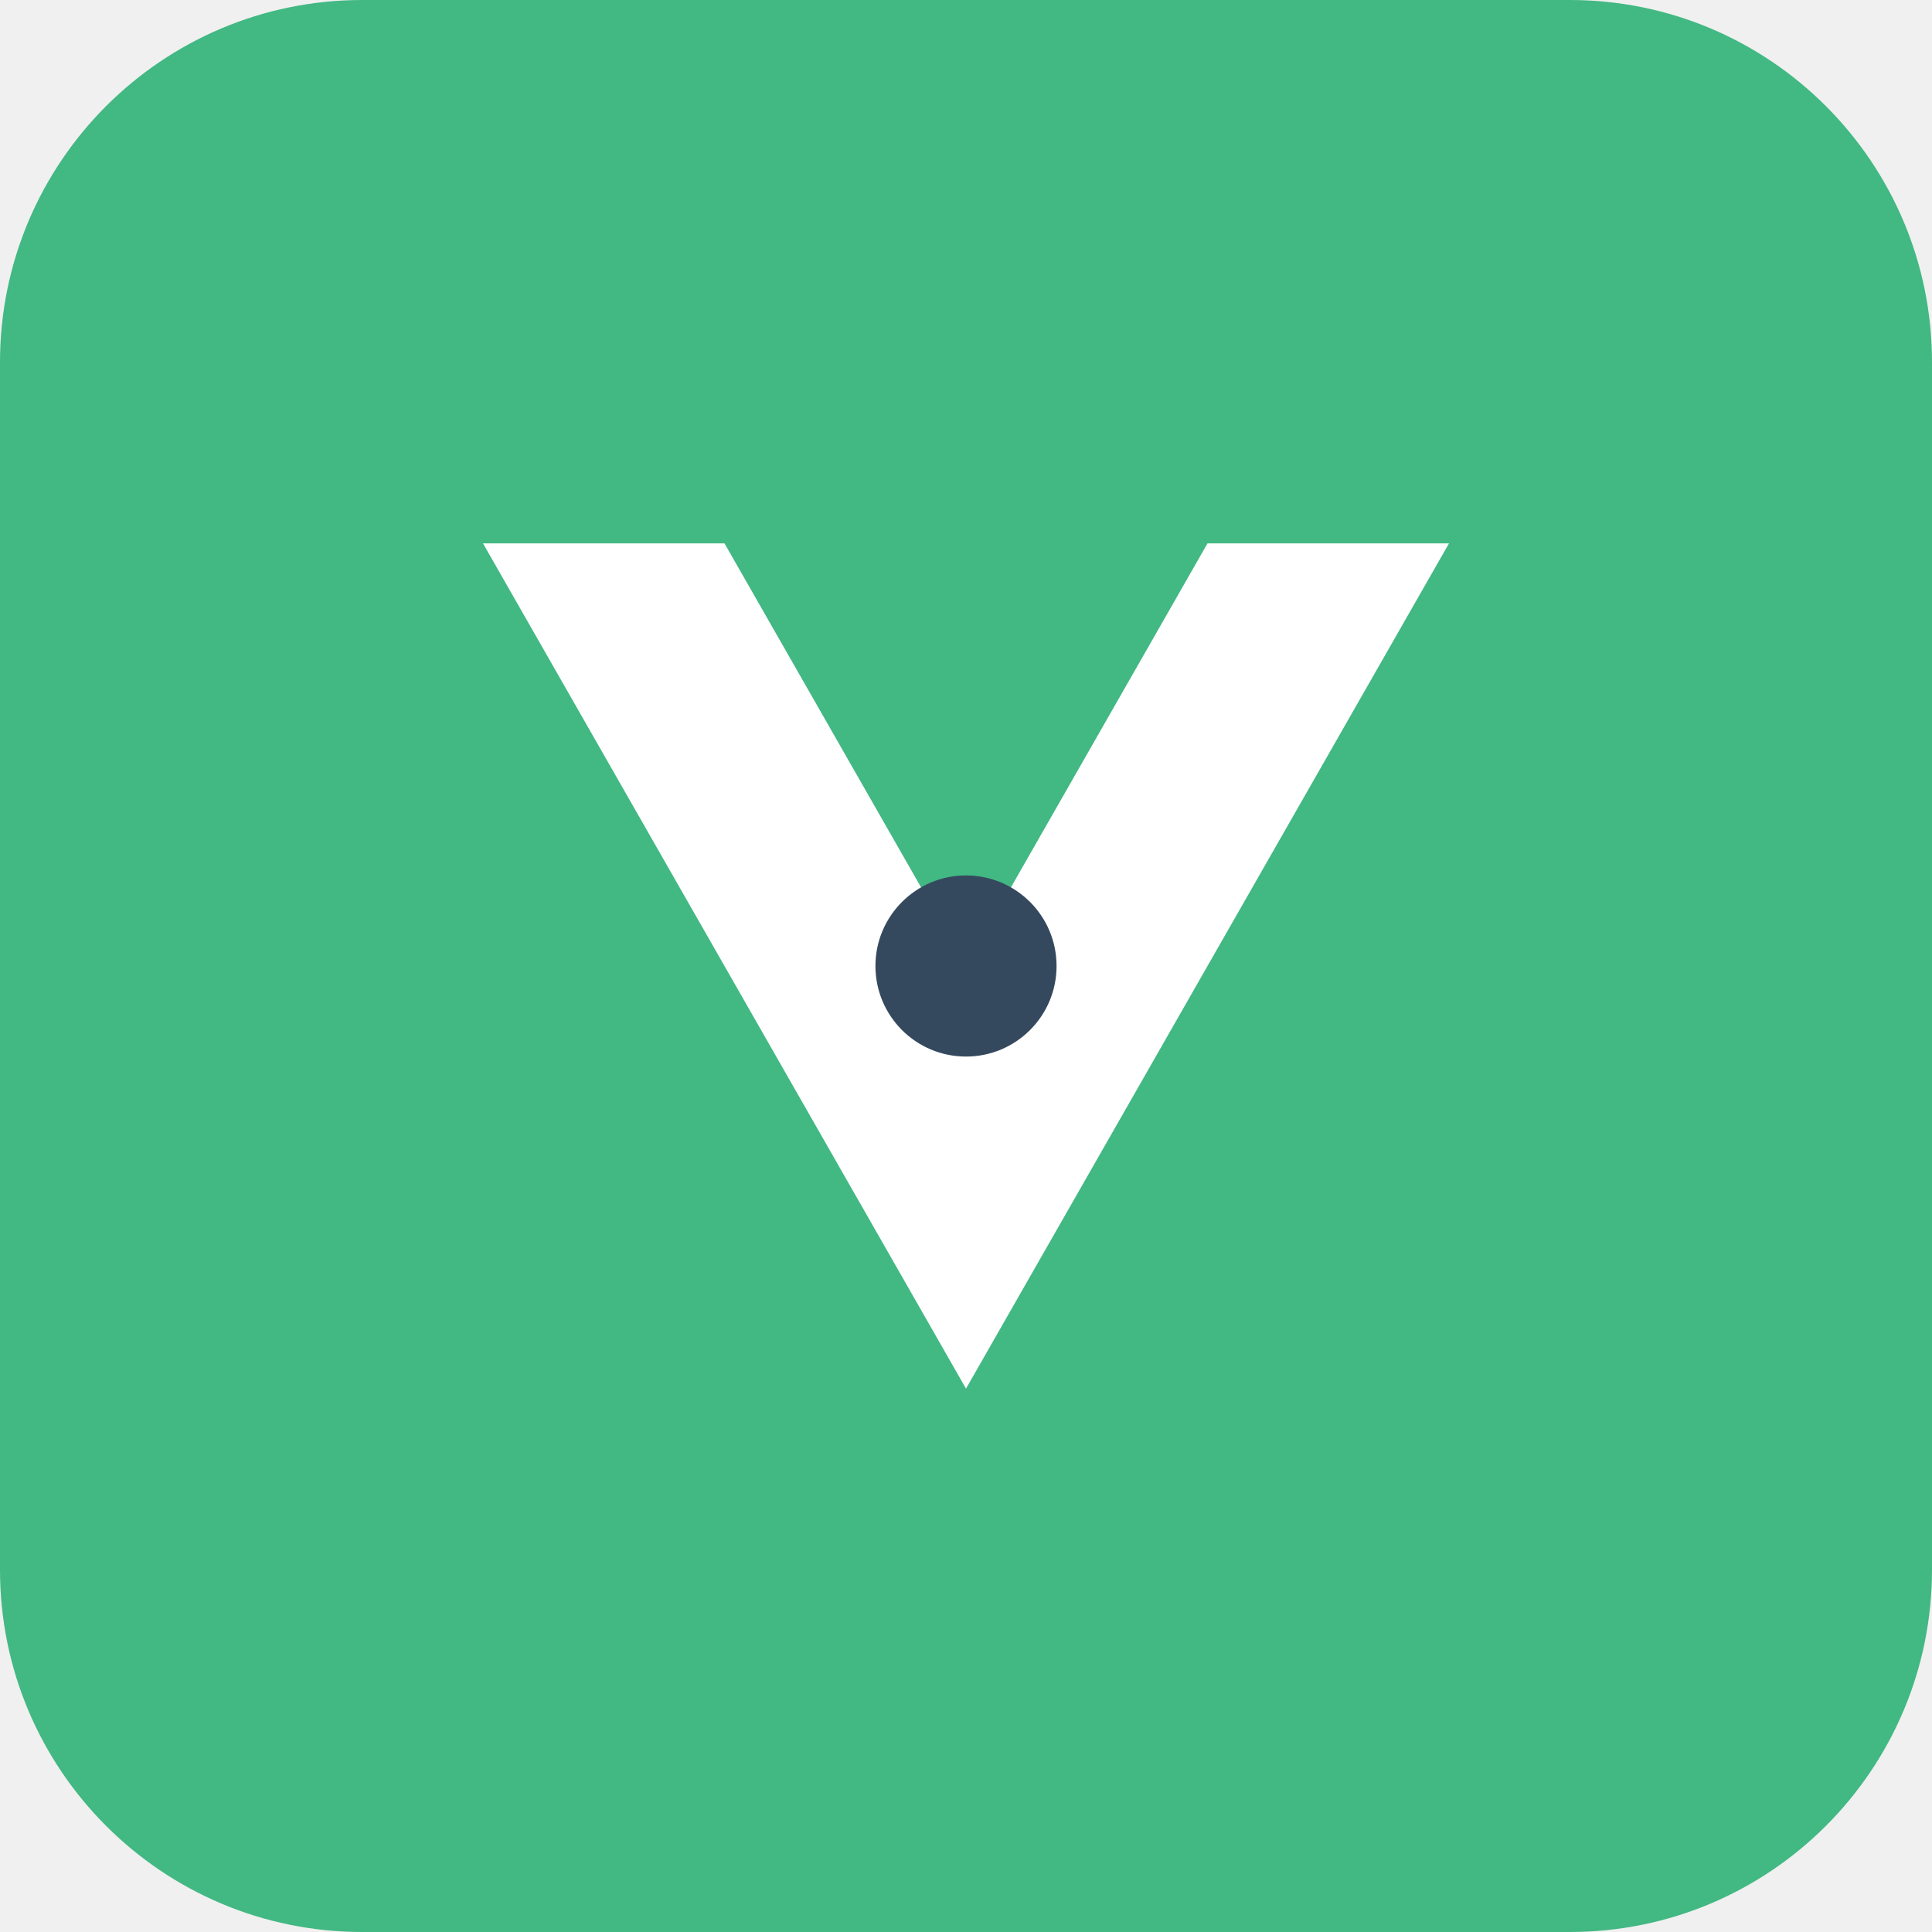
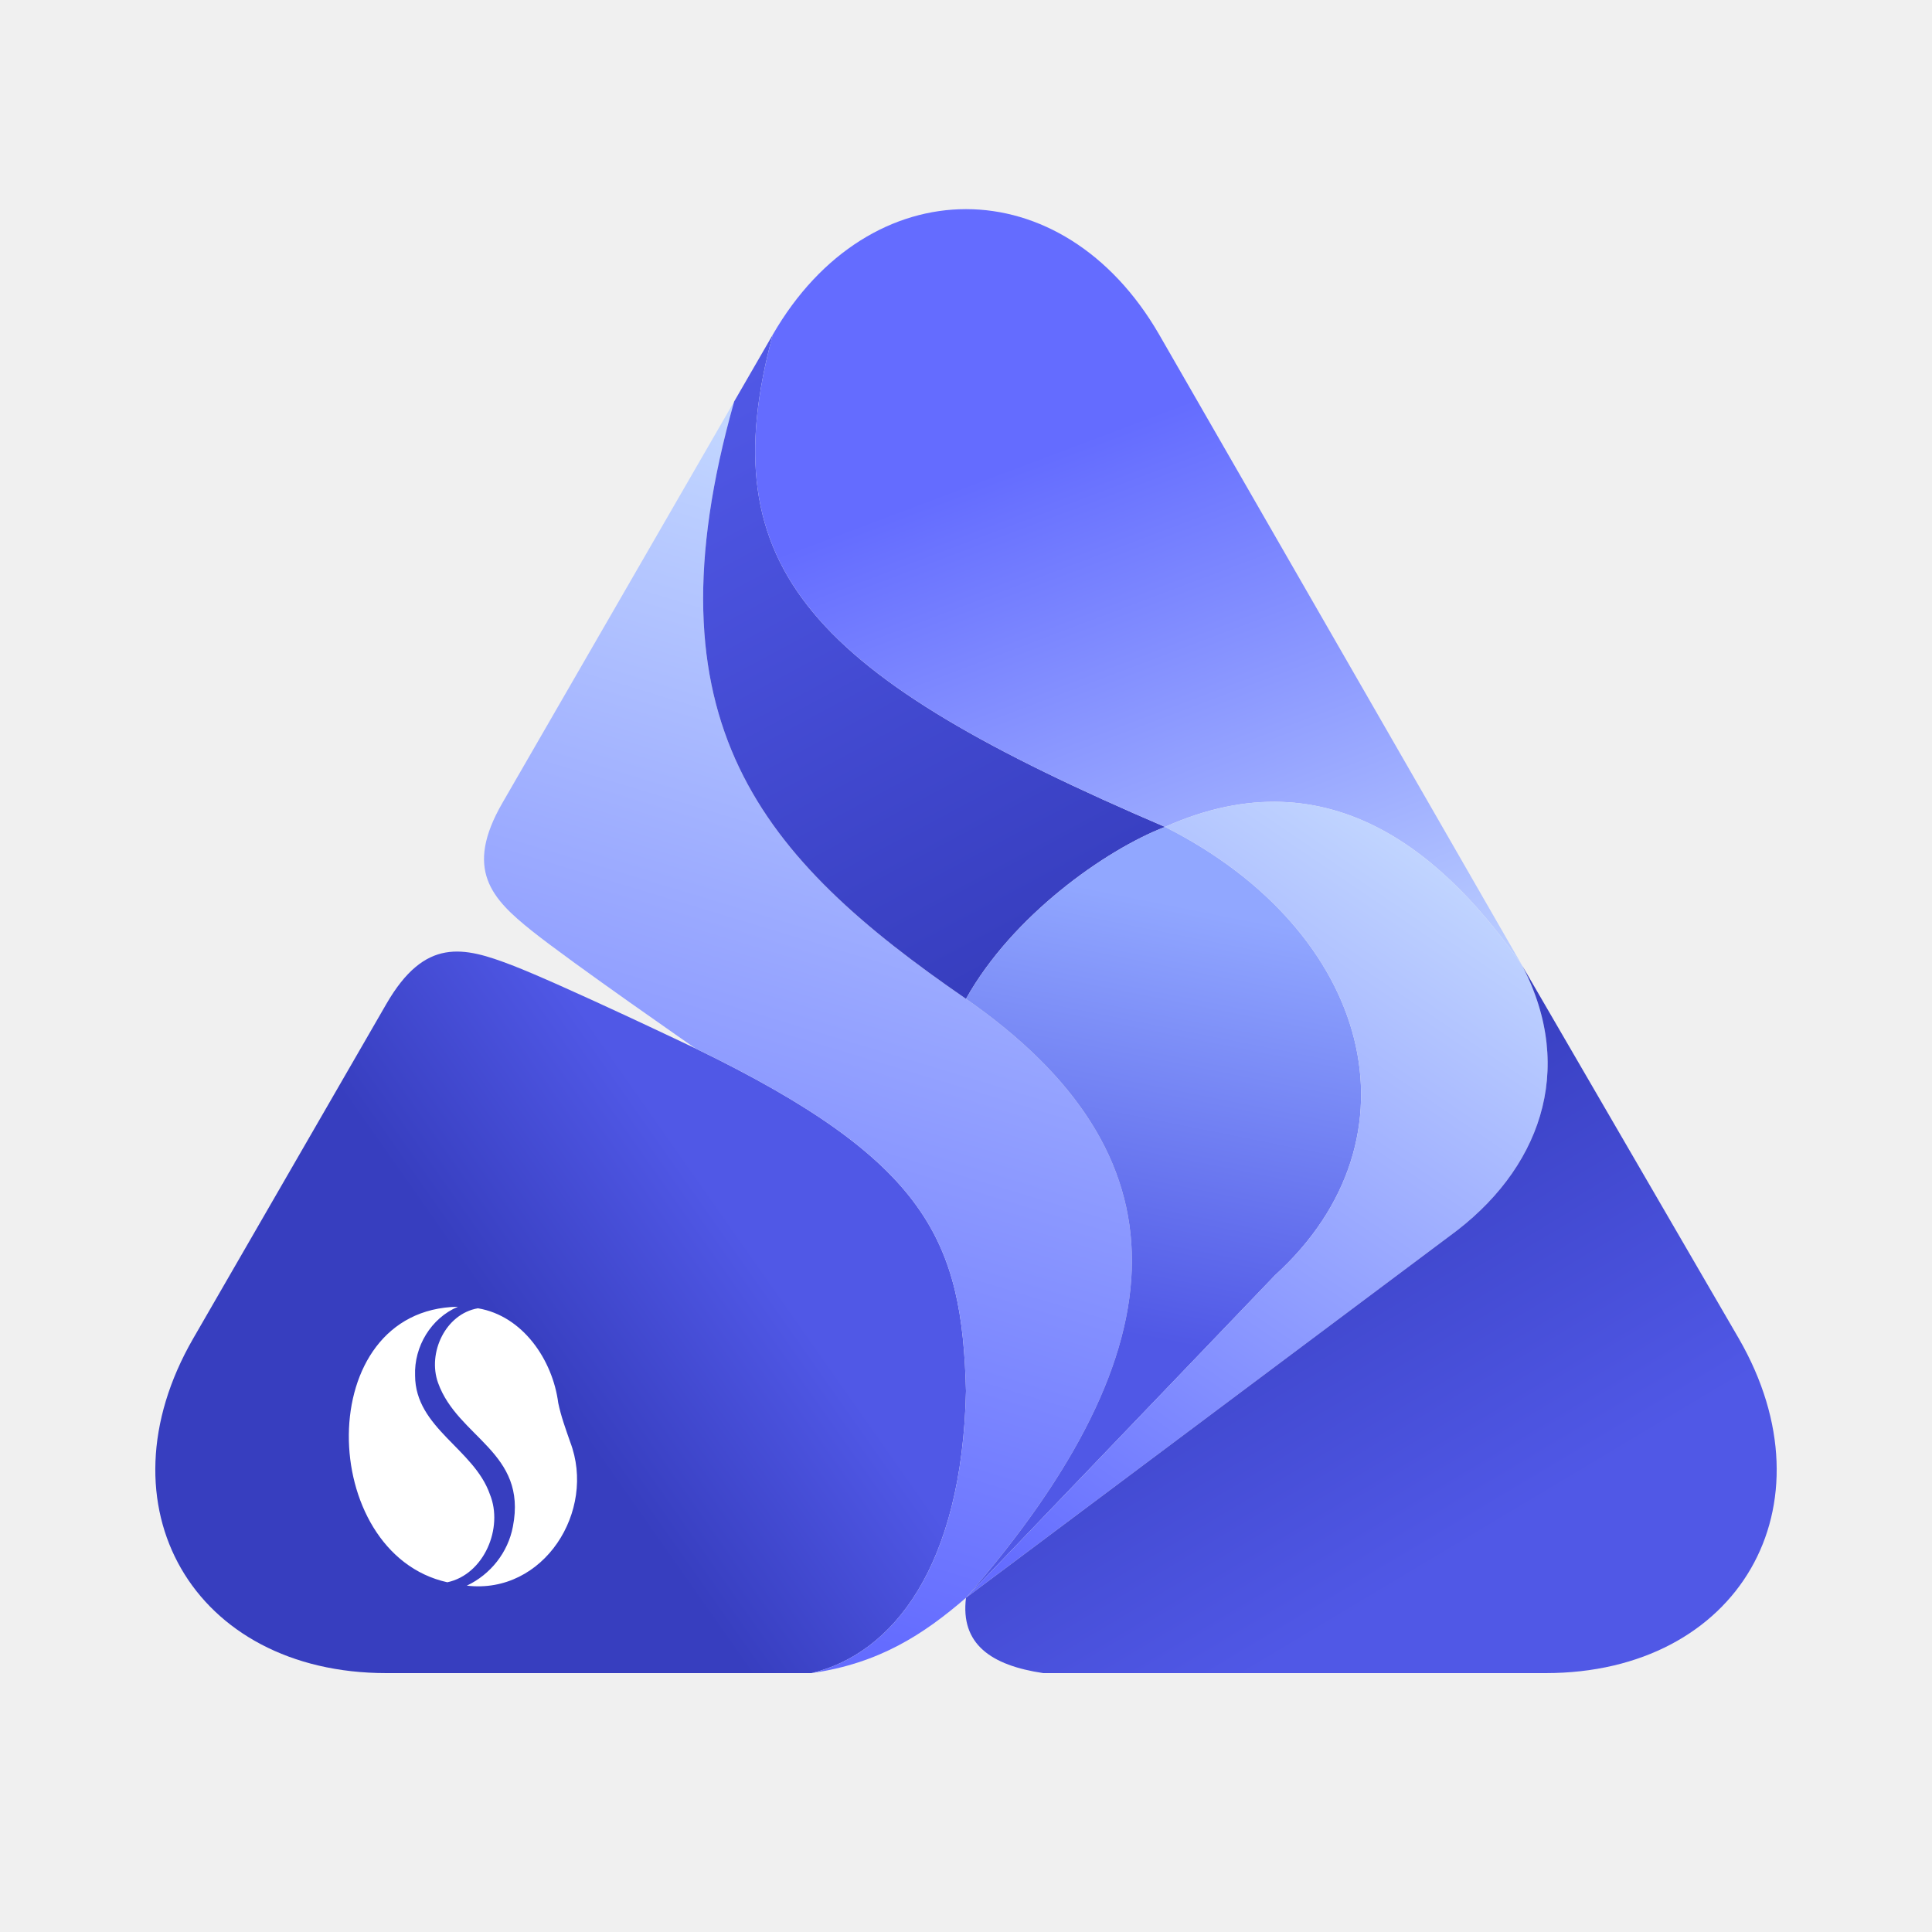
- <svg xmlns="http://www.w3.org/2000/svg" viewBox="0 0 64 64" width="64" height="64">
-   <rect width="64" height="64" rx="12" fill="#42b883" />
-   <path d="M16 18h8l8 14 8-14h8L32 46z" fill="#ffffff" />
-   <circle cx="32" cy="32" r="3" fill="#35495e" />
+ <svg xmlns="http://www.w3.org/2000/svg" width="100%" height="100%" version="1.1" viewBox="0 0 1000 1000">
+   <g>
+     <path d="M 200,866 C 100,866 50,779.4 100,692.8 L 200,519.6 C 220,485 240,490 265,499.6 S 360,542.68 360,542.68 C 480.5,601 498,642.5 500,720 C 498,811 462,856 420,866" fill="url(#LinearGradient)" fill-rule="nonzero" opacity="1" stroke="none" />
+     <path d="M 420,866 C 455,861 478,846 500,827 C 614,696 615,597 500,517 C 394,444 333,374 380,207.82 L 260,415.67 C 240.22,450 254.37,465.1 275.28,481.79 S 360,542.68 360,542.68 C 480.5,601 498,642.5 500,720 C 498,811 462,856 420,866" fill="url(#LinearGradient_2)" fill-rule="nonzero" opacity="1" stroke="none" />
+     <path d="M 500,517 C 394,444 333,374 380,207.82 L 400,173.2 C 367,295 421,350 603,428 C 572,440 524,474 500,517" fill="url(#LinearGradient_3)" fill-rule="nonzero" opacity="1" stroke="none" />
+     <path d="M 500,827 L 660,660 C 738,589 710,482 603,428 C 572,440 524,474 500,517 C 615,597 614,696 500,827" fill="url(#LinearGradient_4)" fill-rule="nonzero" opacity="1" stroke="none" />
+     <path d="M 400,173.2 C 367,295 421,350 603,428 C 690,389, 750,445 788,500 L 600,173.2 C 550,86.6 450,86.6 400,173.2" fill="url(#LinearGradient_5)" fill-rule="nonzero" opacity="1" stroke="none" />
+     <path d="M 500,827 L 660,660 C 738,589 710,482 603,428 C 690,389, 750,445 788,500 C 816,554 797,606 750,640 L 500,827" fill="url(#LinearGradient_6)" fill-rule="nonzero" opacity="1" stroke="none" />
+     <path d="M 788,500 C 816,554 797,606 750,640 L 500,827 C 497,851 513,862 540,866 L 800,866 C 900,866 950,779.4 900,692.8 L 788,500" fill="url(#LinearGradient_7)" fill-rule="nonzero" opacity="1" stroke="none" />
+     <g transform="translate(140, 650) scale(0.18)">
+       <path d="M539.04,146.5c-77.37,32.74-126.47,114.53-123.22,198,.61,150.92,169.47,210.6,214.99,341.13,39.71,96.62-16.62,230.68-122.31,253.16-374.89-83.15-390.44-785.49,30.54-792.29ZM564.61,948.5c68.1-32.18,118.51-95.45,132.49-169.97,41.81-214.6-158.22-254.7-215.15-413.02-31.14-86.21,21.33-198.66,114.56-214.57,129.21,21.58,214.93,148.7,230.96,272.19,7.94,38.53,21.57,75.37,34.41,112.43,75.75,198.26-76.06,438.99-297.26,412.94Z" fill="#ffffff" fill-rule="evenodd" />
+     </g>
+   </g>
+   <defs>
+     <linearGradient gradientTransform="matrix(104.391 -73.3432 73.3432 104.391 277.441 710.122)" gradientUnits="userSpaceOnUse" id="LinearGradient" x1="0" x2="1" y1="0" y2="0">
+       <stop offset="0" stop-color="#373ebf" />
+       <stop offset="1" stop-color="#5058e6" />
+     </linearGradient>
+     <linearGradient gradientTransform="matrix(-173.747 557.324 -557.324 -173.747 508.829 258.172)" gradientUnits="userSpaceOnUse" id="LinearGradient_2" x1="0" x2="1" y1="0" y2="0">
+       <stop offset="0" stop-color="#c2d6ff" />
+       <stop offset="1" stop-color="#646cff" />
+     </linearGradient>
+     <linearGradient gradientTransform="matrix(157.951 295.666 -295.666 157.951 382.944 193.642)" gradientUnits="userSpaceOnUse" id="LinearGradient_3" x1="0" x2="1" y1="0" y2="0">
+       <stop offset="0" stop-color="#5058e6" />
+       <stop offset="1" stop-color="#373ebf" />
+     </linearGradient>
+     <linearGradient gradientTransform="matrix(-44.3023 219.578 -219.578 -44.3023 619.69 469.652)" gradientUnits="userSpaceOnUse" id="LinearGradient_4" x1="0" x2="1" y1="0" y2="0">
+       <stop offset="0" stop-color="#91a7ff" />
+       <stop offset="1" stop-color="#5058e6" />
+     </linearGradient>
+     <linearGradient gradientTransform="matrix(125.52 334.256 -334.256 125.52 539.723 235.139)" gradientUnits="userSpaceOnUse" id="LinearGradient_5" x1="0" x2="1" y1="0" y2="0">
+       <stop offset="0" stop-color="#646cff" />
+       <stop offset="1" stop-color="#c2d6ff" />
+     </linearGradient>
+     <linearGradient gradientTransform="matrix(-241.23 357.206 -357.206 -241.23 754.054 449.312)" gradientUnits="userSpaceOnUse" id="LinearGradient_6" x1="0" x2="1" y1="0" y2="0">
+       <stop offset="0" stop-color="#c2d6ff" />
+       <stop offset="1" stop-color="#646cff" />
+     </linearGradient>
+     <linearGradient gradientTransform="matrix(125.978 210.065 -210.065 125.978 596.433 613.665)" gradientUnits="userSpaceOnUse" id="LinearGradient_7" x1="0" x2="1" y1="0" y2="0">
+       <stop offset="0" stop-color="#373ebf" />
+       <stop offset="1" stop-color="#5058e6" />
+     </linearGradient>
+   </defs>
</svg>
